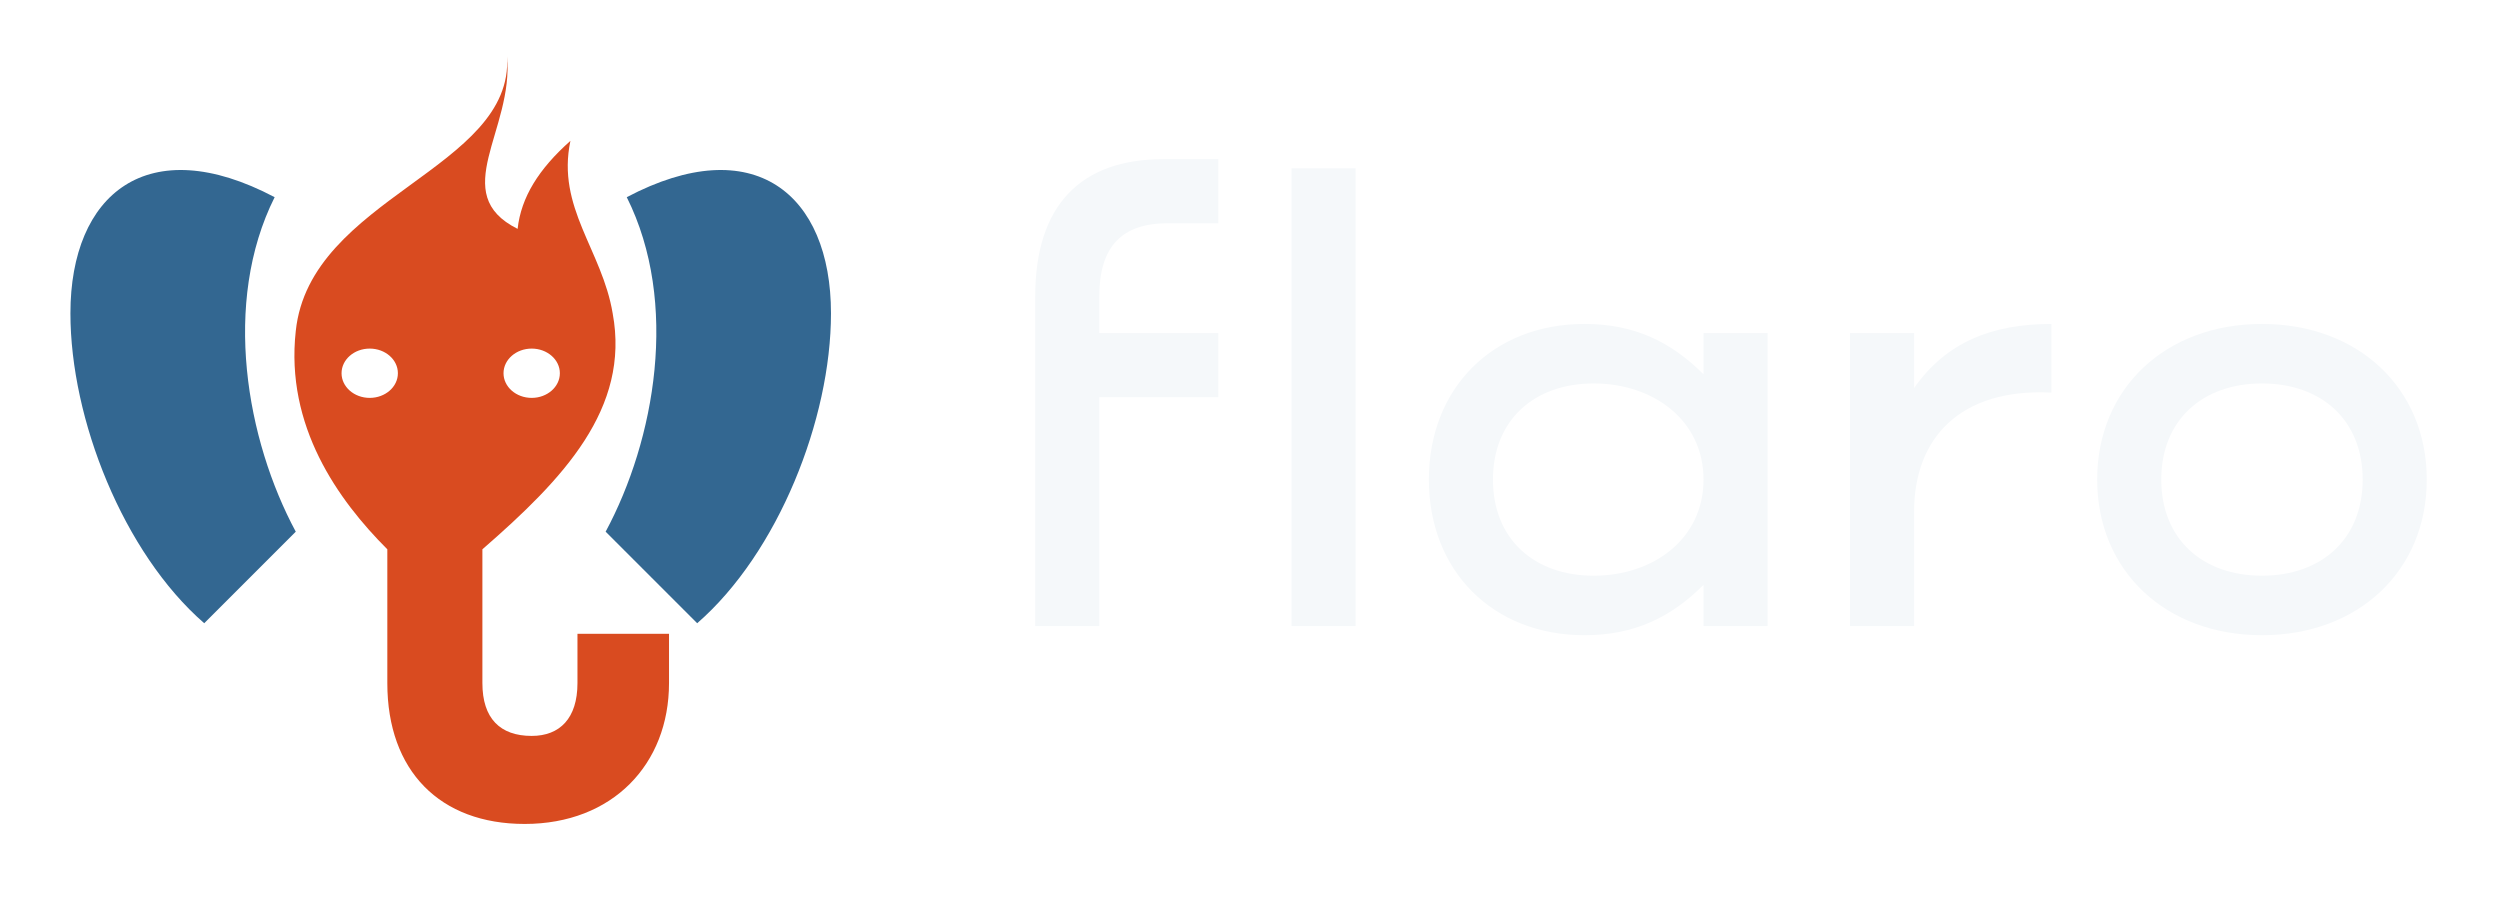
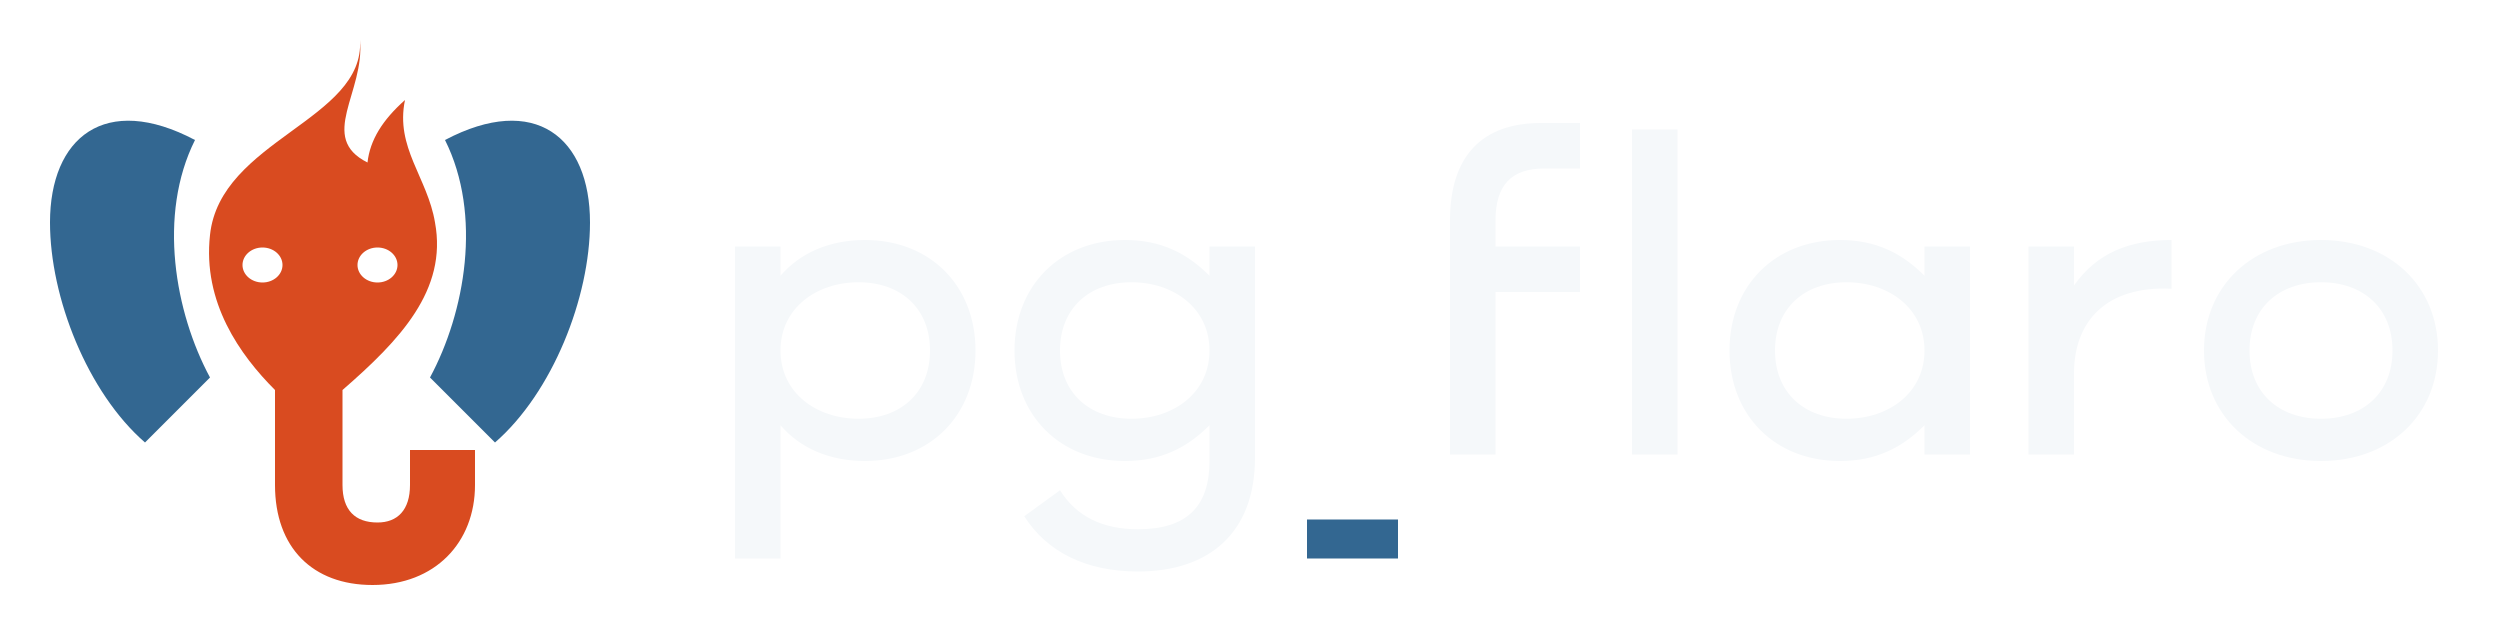
- <svg xmlns="http://www.w3.org/2000/svg" viewBox="0 0 710 256">
+ <svg xmlns="http://www.w3.org/2000/svg" viewBox="0 0 1000 256">
  <path fill="#336791" d="M78 56C42 37 20 55 20 89C20 119 35 157 58 177L84 151C70 125 63 86 78 56Z M178 56C214 37 236 55 236 89C236 119 221 157 198 177L172 151C186 125 193 86 178 56Z" />
  <path fill="#D94B20" fill-rule="evenodd" d="M144 16C146 48 88 56 84 94C81 121 96 142 110 156V194C110 219 125 234 149 234C174 234 190 217 190 194V180H164V194C164 204 159 209 151 209C142 209 137 204 137 194V156C160 136 179 116 174 89C171 71 158 59 162 40C153 48 148 56 147 65C127 55 146 37 144 16Z M113 106A8 7 0 1 1 97 106A8 7 0 1 1 113 106Z M159 106A8 7 0 1 1 143 106A8 7 0 1 1 159 106Z" />
-   <g fill="#F5F8FA" transform="translate(294 27) scale(1.3)">
-     <g transform="translate(-220 0)">
+   <g transform="translate(294 31) scale(1.3)">
+     <g fill="#F5F8FA">
+       <path fill-rule="evenodd" d="M0 52H14V61C20 54 29 50 40 50C60 50 74 64 74 84C74 104 60 118 40 118C29 118 20 114 14 107V148H0Z M60 84C60 71 51 63 38 63C25 63 14 71 14 84C14 97 25 105 38 105C51 105 60 97 60 84Z" />
+       <path fill-rule="evenodd" d="M146 52H160V117C160 140 146 152 124 152C108 152 96 146 89 135L100 127C105 135 113 139 124 139C139 139 146 132 146 118V107C139 114 131 118 120 118C100 118 86 104 86 84C86 64 100 50 120 50C131 50 139 54 146 61Z M146 84C146 71 135 63 122 63C109 63 100 71 100 84C100 97 109 105 122 105C135 105 146 97 146 84Z" />
      <path d="M220 116V44C220 24 230 14 248 14H260V28H249C239 28 234 33 234 44V52H260V66H234V116Z" />
      <path d="M276 16H290V116H276Z" />
      <path fill-rule="evenodd" d="M366 52H380V116H366V107C359 114 351 118 340 118C320 118 306 104 306 84C306 64 320 50 340 50C351 50 359 54 366 61Z M366 84C366 71 355 63 342 63C329 63 320 71 320 84C320 97 329 105 342 105C355 105 366 97 366 84Z" />
      <path d="M398 116V52H412V64C419 54 429 50 442 50V65C422 64 412 75 412 91V116Z" />
      <path fill-rule="evenodd" d="M488 50C509 50 524 64 524 84C524 104 509 118 488 118C467 118 452 104 452 84C452 64 467 50 488 50Z M488 63C475 63 466 71 466 84C466 97 475 105 488 105C501 105 510 97 510 84C510 71 501 63 488 63Z" />
    </g>
+     <path fill="#336791" d="M176 136H204V148H176Z" />
  </g>
</svg>
